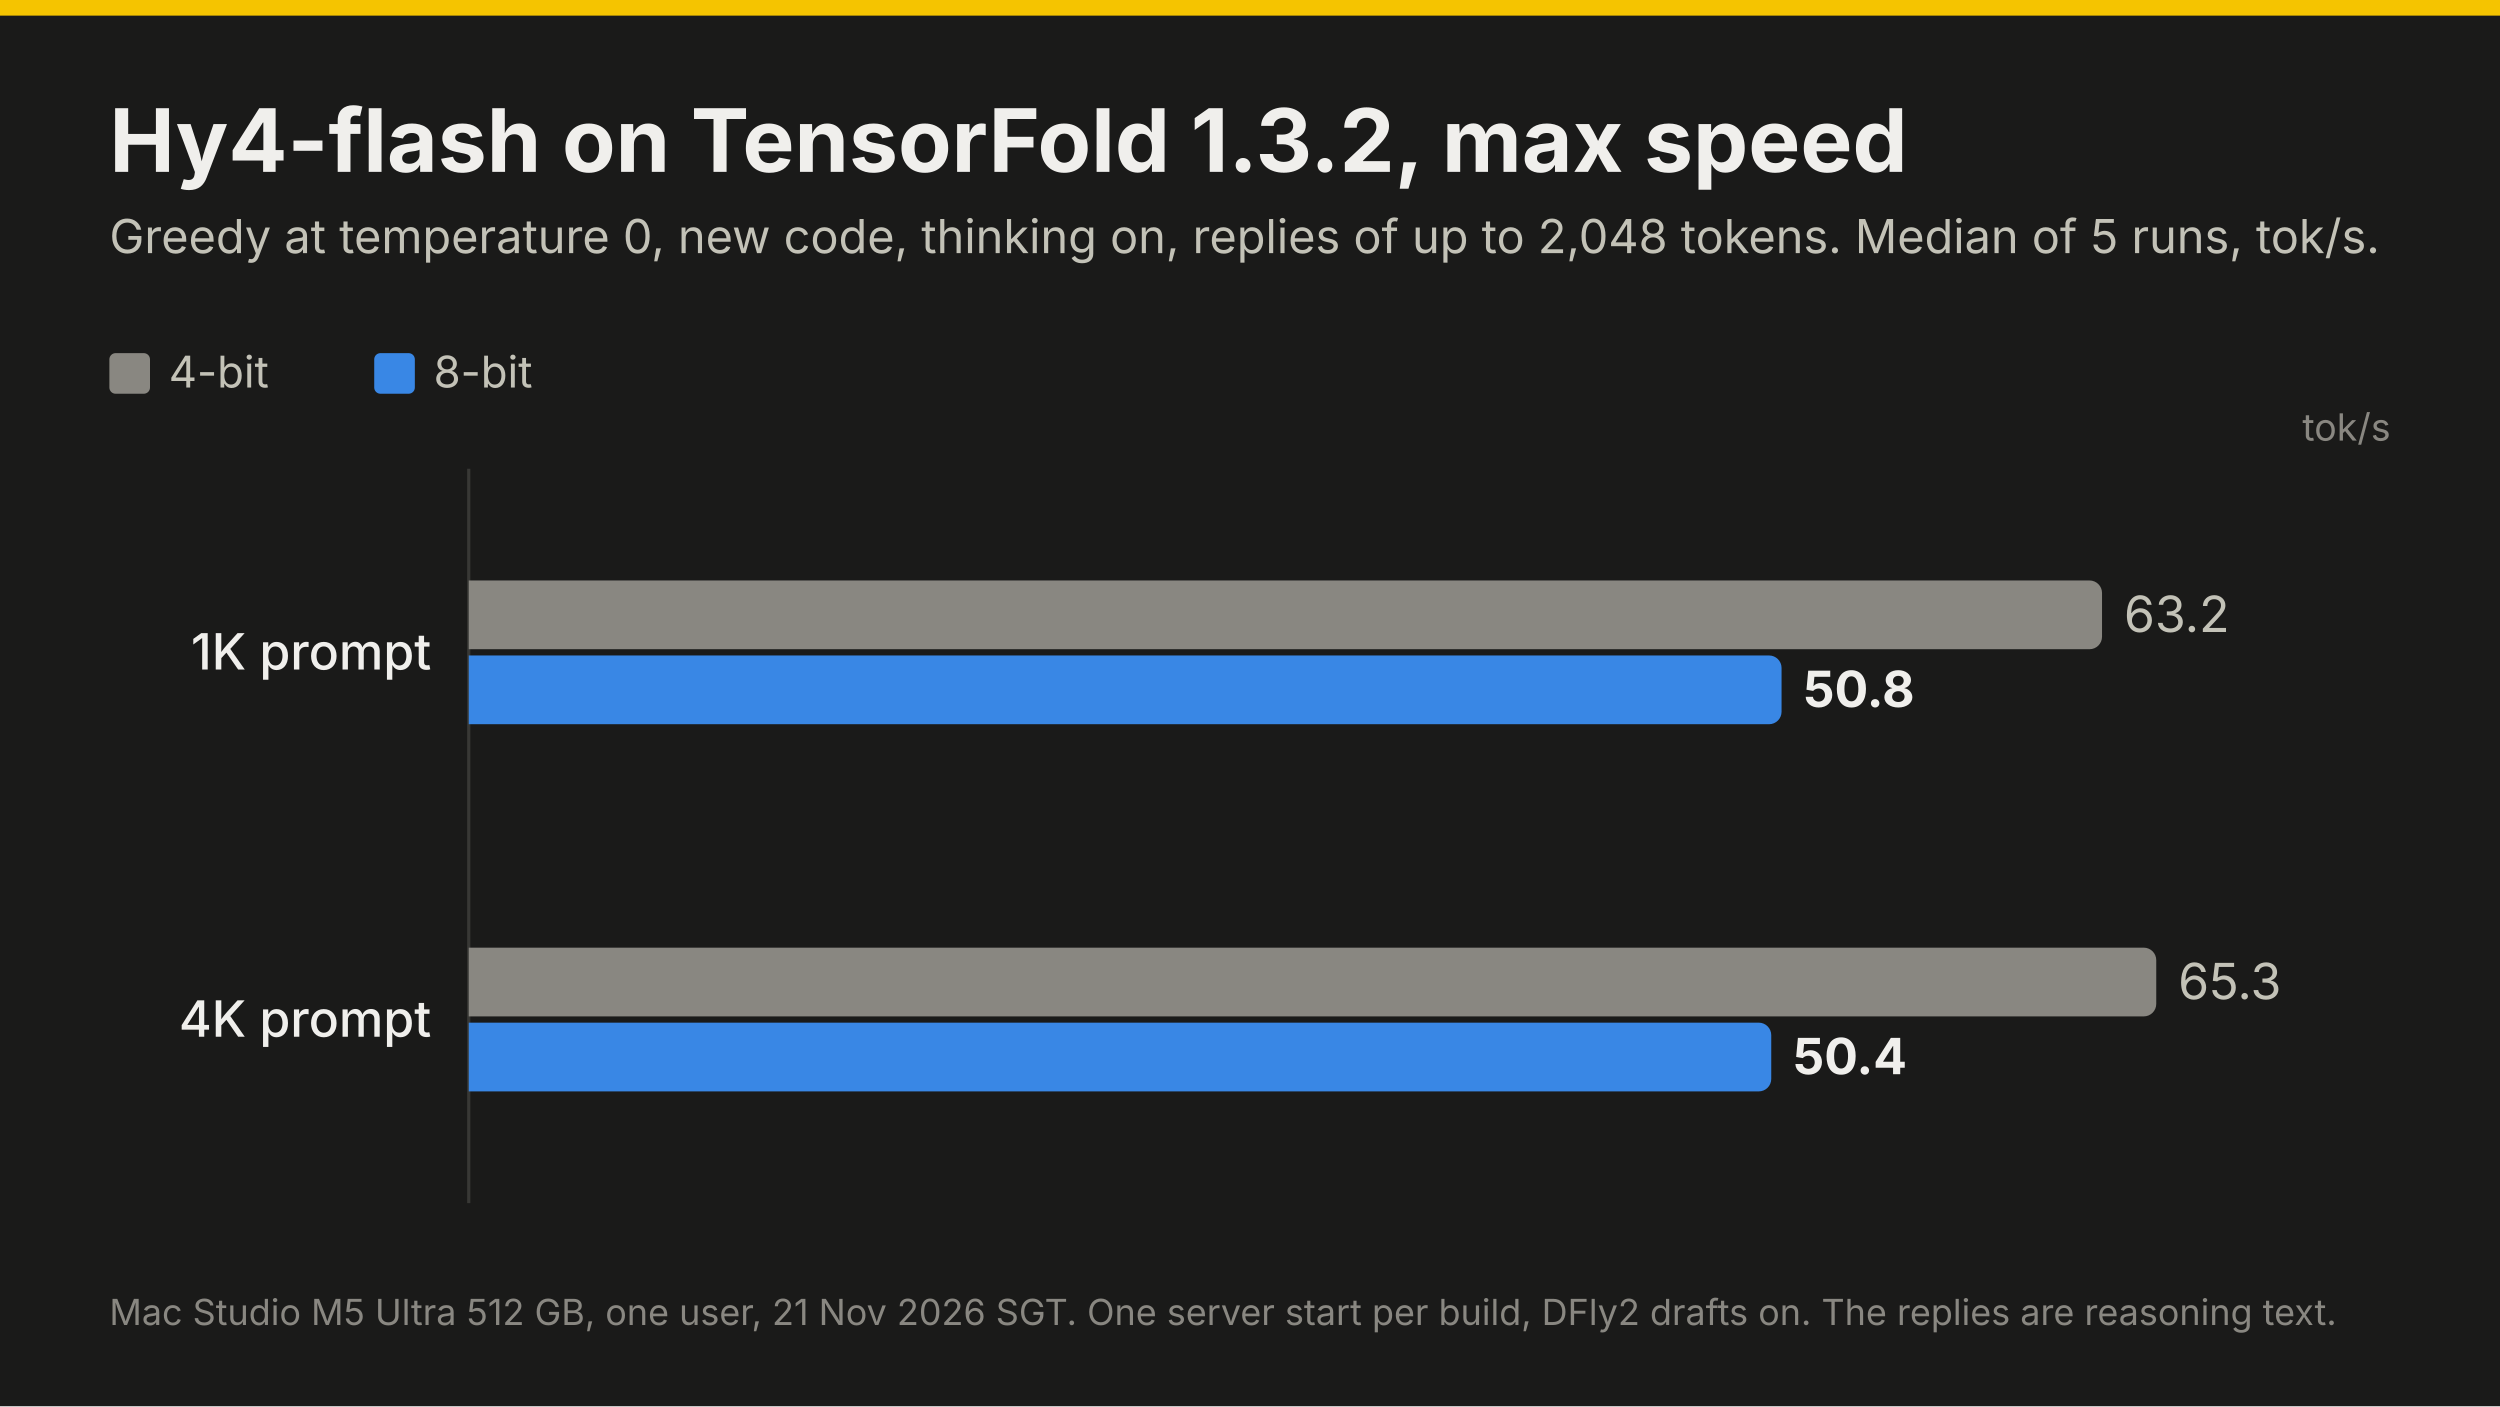
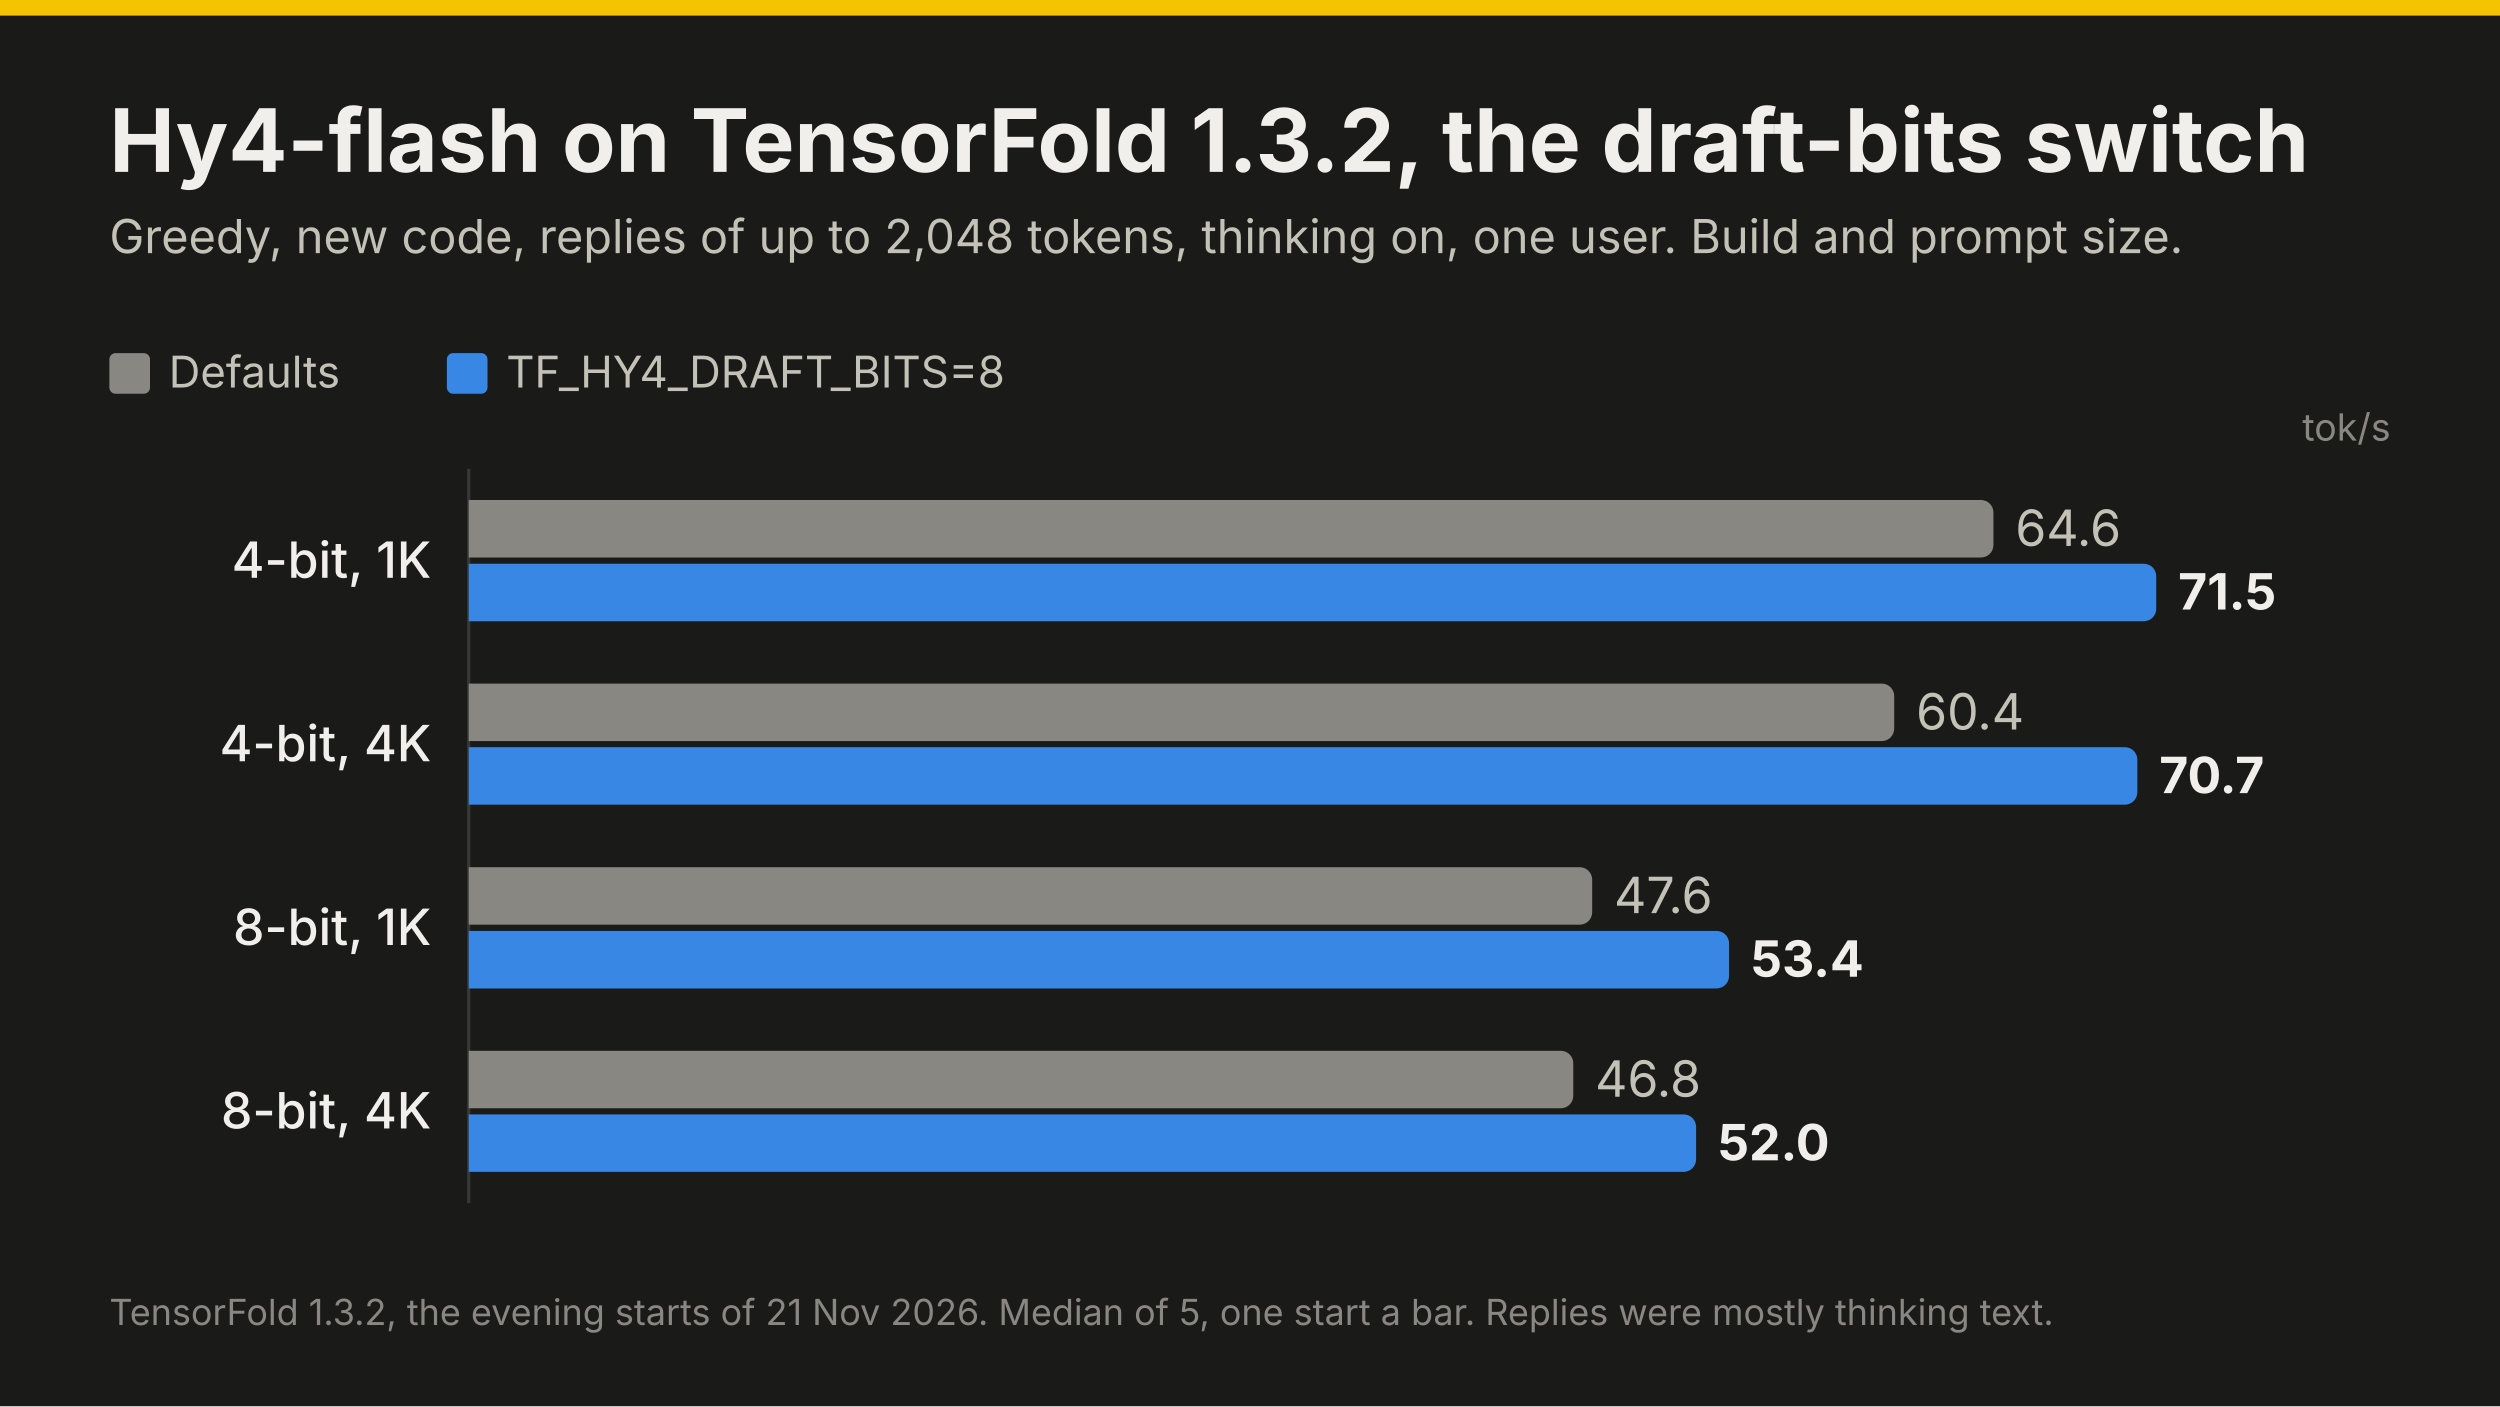
<svg xmlns="http://www.w3.org/2000/svg" viewBox="0 0 1600 900" width="1600" height="900" font-family="system-ui, -apple-system, &quot;Segoe UI&quot;, sans-serif">
  <rect width="1600" height="900" fill="#1a1a19" />
  <rect width="1600" height="10" fill="#f5c400" />
-   <text x="70.0" y="110.0" font-size="56" font-weight="650" fill="#f0efec" text-anchor="start">Hy4-flash on TensorFold 1.3.2, max speed</text>
-   <text x="70.0" y="162.0" font-size="30" font-weight="400" fill="#c3c2b7" text-anchor="start">Greedy at temperature 0, new code, thinking on, replies of up to 2,048 tokens. Median of 5 runs, tok/s.</text>
+   <text x="70.0" y="110.0" font-size="56" font-weight="650" fill="#f0efec" text-anchor="start">Hy4-flash on TensorFold 1.3.2, the draft-bits switch</text>
+   <text x="70.0" y="162.0" font-size="30" font-weight="400" fill="#c3c2b7" text-anchor="start">Greedy, new code, replies of up to 2,048 tokens, thinking on, one user. Build and prompt size.</text>
  <rect x="70.0" y="226" width="26" height="26" rx="4" fill="#898781" />
-   <text x="108.0" y="248.0" font-size="28" font-weight="400" fill="#c3c2b7" text-anchor="start">4-bit</text>
-   <rect x="239.5" y="226" width="26" height="26" rx="4" fill="#3987e5" />
-   <text x="277.5" y="248.0" font-size="28" font-weight="400" fill="#c3c2b7" text-anchor="start">8-bit</text>
+   <text x="108.0" y="248.0" font-size="28" font-weight="400" fill="#c3c2b7" text-anchor="start">Defaults</text>
+   <rect x="286.0" y="226" width="26" height="26" rx="4" fill="#3987e5" />
+   <text x="324.0" y="248.0" font-size="28" font-weight="400" fill="#c3c2b7" text-anchor="start">TF_HY4_DRAFT_BITS=8</text>
  <line x1="300" y1="300" x2="300" y2="770" stroke="#383835" stroke-width="2" />
-   <text x="276.0" y="428.5" font-size="32" font-weight="500" fill="#f0efec" text-anchor="end">1K prompt</text>
-   <path d="M300.0,371.5 h1037.3 a8.0,8.0 0 0 1 8.0,8.0 v28.0 a8.0,8.0 0 0 1 -8.0,8.0 h-1037.3 z" fill="#898781" />
-   <text x="1359.3" y="404.5" font-size="32" font-weight="400" fill="#c3c2b7" text-anchor="start">63.2</text>
-   <path d="M300.0,419.5 h832.2 a8.0,8.0 0 0 1 8.0,8.0 v28.0 a8.0,8.0 0 0 1 -8.0,8.0 h-832.2 z" fill="#3987e5" />
-   <text x="1154.2" y="452.5" font-size="32" font-weight="650" fill="#f0efec" text-anchor="start">50.8</text>
-   <text x="276.0" y="663.5" font-size="32" font-weight="500" fill="#f0efec" text-anchor="end">4K prompt</text>
-   <path d="M300.0,606.5 h1072.0 a8.0,8.0 0 0 1 8.0,8.0 v28.0 a8.0,8.0 0 0 1 -8.0,8.0 h-1072.0 z" fill="#898781" />
-   <text x="1394.0" y="639.5" font-size="32" font-weight="400" fill="#c3c2b7" text-anchor="start">65.3</text>
-   <path d="M300.0,654.5 h825.6 a8.0,8.0 0 0 1 8.0,8.0 v28.0 a8.0,8.0 0 0 1 -8.0,8.0 h-825.6 z" fill="#3987e5" />
-   <text x="1147.6" y="687.5" font-size="32" font-weight="650" fill="#f0efec" text-anchor="start">50.4</text>
+   <text x="276.0" y="369.8" font-size="32" font-weight="500" fill="#f0efec" text-anchor="end">4-bit, 1K</text>
+   <path d="M300.0,320.0 h967.8 a8.0,8.0 0 0 1 8.0,8.0 v20.8 a8.0,8.0 0 0 1 -8.0,8.0 h-967.8 z" fill="#898781" />
+   <text x="1289.8" y="349.4" font-size="32" font-weight="400" fill="#c3c2b7" text-anchor="start">64.6</text>
+   <path d="M300.0,360.8 h1072.0 a8.0,8.0 0 0 1 8.0,8.0 v20.8 a8.0,8.0 0 0 1 -8.0,8.0 h-1072.0 z" fill="#3987e5" />
+   <text x="1394.0" y="390.1" font-size="32" font-weight="650" fill="#f0efec" text-anchor="start">71.5</text>
+   <text x="276.0" y="487.2" font-size="32" font-weight="500" fill="#f0efec" text-anchor="end">4-bit, 4K</text>
+   <path d="M300.0,437.5 h904.3 a8.0,8.0 0 0 1 8.0,8.0 v20.8 a8.0,8.0 0 0 1 -8.0,8.0 h-904.3 z" fill="#898781" />
+   <text x="1226.3" y="466.9" font-size="32" font-weight="400" fill="#c3c2b7" text-anchor="start">60.4</text>
+   <path d="M300.0,478.2 h1059.9 a8.0,8.0 0 0 1 8.0,8.0 v20.8 a8.0,8.0 0 0 1 -8.0,8.0 h-1059.9 z" fill="#3987e5" />
+   <text x="1381.9" y="507.6" font-size="32" font-weight="650" fill="#f0efec" text-anchor="start">70.7</text>
+   <text x="276.0" y="604.8" font-size="32" font-weight="500" fill="#f0efec" text-anchor="end">8-bit, 1K</text>
+   <path d="M300.0,555.0 h711.0 a8.0,8.0 0 0 1 8.0,8.0 v20.8 a8.0,8.0 0 0 1 -8.0,8.0 h-711.0 z" fill="#898781" />
+   <text x="1033.0" y="584.4" font-size="32" font-weight="400" fill="#c3c2b7" text-anchor="start">47.6</text>
+   <path d="M300.0,595.8 h798.6 a8.0,8.0 0 0 1 8.0,8.0 v20.8 a8.0,8.0 0 0 1 -8.0,8.0 h-798.6 z" fill="#3987e5" />
+   <text x="1120.6" y="625.1" font-size="32" font-weight="650" fill="#f0efec" text-anchor="start">53.4</text>
+   <text x="276.0" y="722.2" font-size="32" font-weight="500" fill="#f0efec" text-anchor="end">8-bit, 4K</text>
+   <path d="M300.0,672.5 h698.9 a8.0,8.0 0 0 1 8.0,8.0 v20.8 a8.0,8.0 0 0 1 -8.0,8.0 h-698.9 z" fill="#898781" />
+   <text x="1020.9" y="701.9" font-size="32" font-weight="400" fill="#c3c2b7" text-anchor="start">46.8</text>
+   <path d="M300.0,713.2 h777.5 a8.0,8.0 0 0 1 8.0,8.0 v20.8 a8.0,8.0 0 0 1 -8.0,8.0 h-777.5 z" fill="#3987e5" />
+   <text x="1099.5" y="742.6" font-size="32" font-weight="650" fill="#f0efec" text-anchor="start">52.0</text>
  <text x="1530.0" y="282.0" font-size="24" font-weight="400" fill="#898781" text-anchor="end">tok/s</text>
-   <text x="70.0" y="848.0" font-size="23" font-weight="400" fill="#898781" text-anchor="start">Mac Studio M5 Ultra 512 GB, one user, 21 Nov 2026 SGT. One server start per build, DFly2 drafts on. The replies are reasoning text.</text>
+   <text x="70.0" y="848.0" font-size="23" font-weight="400" fill="#898781" text-anchor="start">TensorFold 1.3.2, the evening starts of 21 Nov 2026. Median of 5, one start a bar. Replies were mostly thinking text.</text>
</svg>
